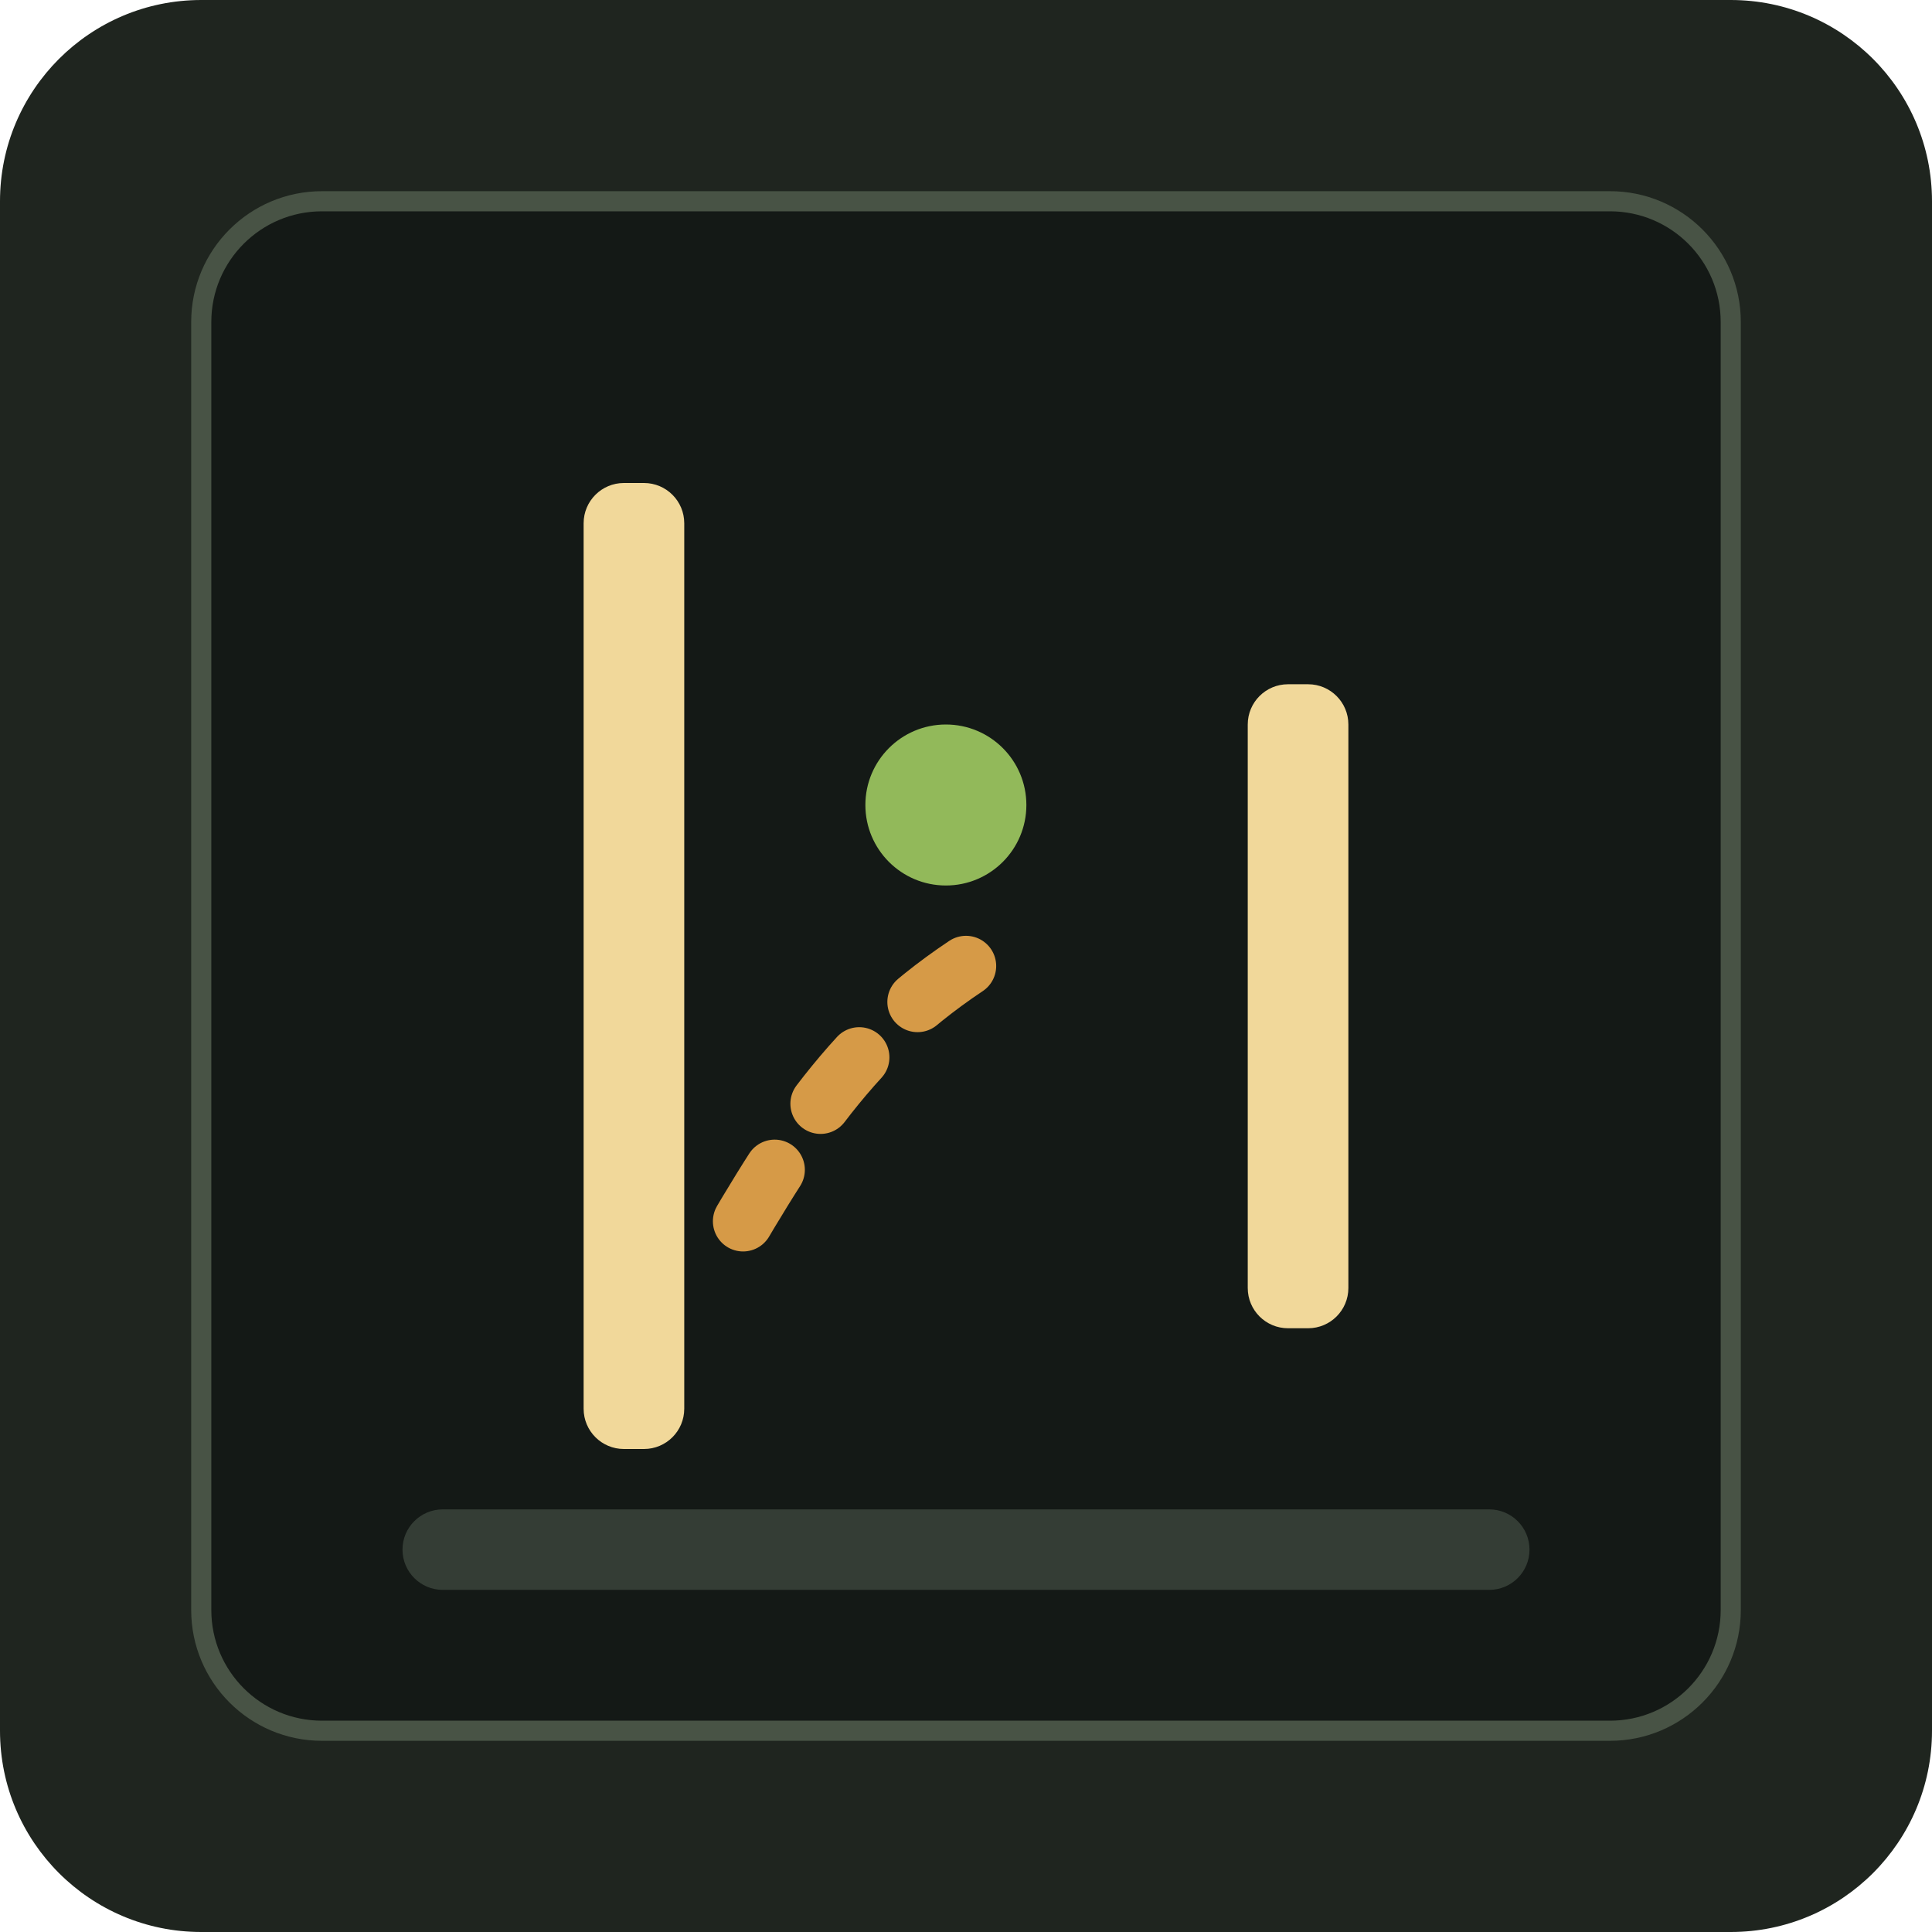
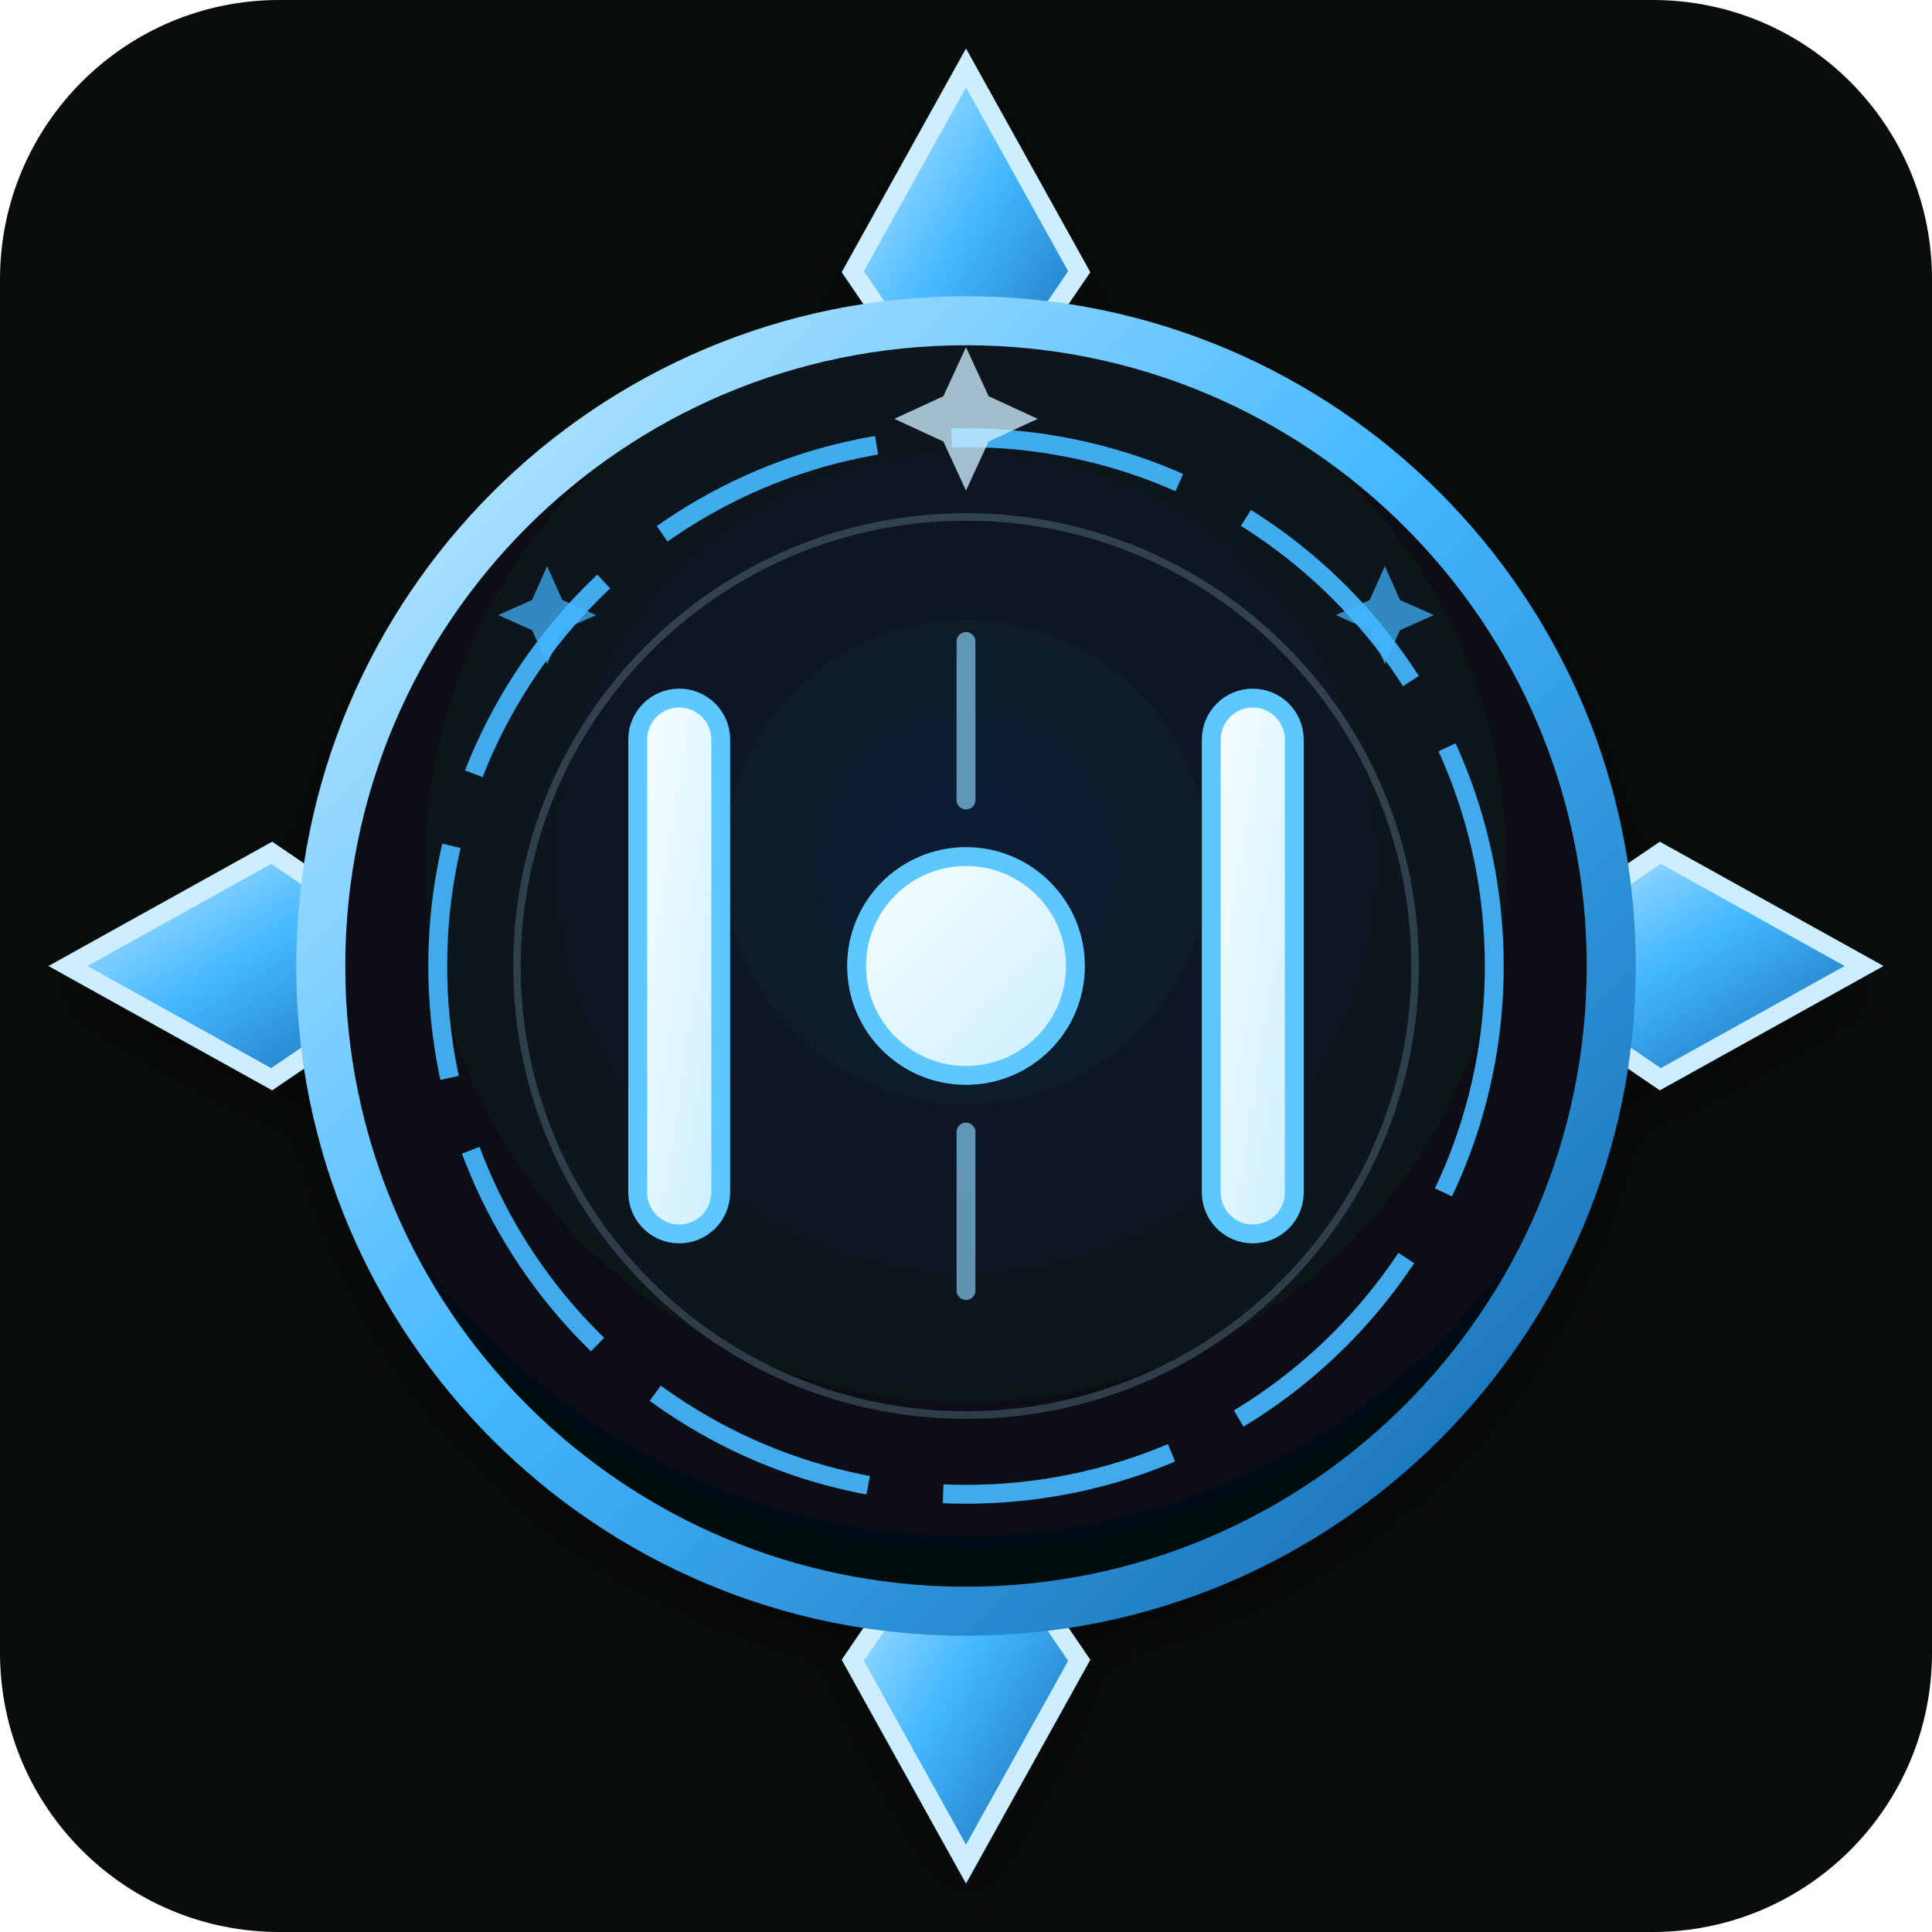
- <svg xmlns="http://www.w3.org/2000/svg" viewBox="0 0 96 96">
-   <rect width="96" height="96" rx="10" fill="#1f251f" />
-   <rect x="10" y="10" width="76" height="76" rx="6" fill="#141916" stroke="#485345" />
-   <rect x="29" y="24" width="5" height="48" rx="2" fill="#f1d89a" />
-   <rect x="62" y="34" width="5" height="32" rx="2" fill="#f1d89a" />
-   <circle cx="47" cy="40" r="4" fill="#92b95a" />
-   <path d="M48 48c-6 4-9 9-13 16" fill="none" stroke="#d69a47" stroke-width="3" stroke-dasharray="3 4" stroke-linecap="round" />
-   <rect x="20" y="75" width="56" height="4" rx="2" fill="#343d35" />
+ <svg xmlns="http://www.w3.org/2000/svg" viewBox="0 0 512 512">
+   <defs>
+     <radialGradient id="bg" cx="50%" cy="42%" r="66%">
+       <stop stop-color="#0c2034" />
+       <stop offset="1" stop-color="#050909" />
+     </radialGradient>
+     <linearGradient id="a" x1="0" y1="0" x2="1" y2="1">
+       <stop stop-color="#cceeff" />
+       <stop offset=".48" stop-color="#43b7ff" />
+       <stop offset="1" stop-color="#1263a8" />
+     </linearGradient>
+     <linearGradient id="m" x1="0" y1="0" x2="1" y2="1">
+       <stop stop-color="#f7ffff" />
+       <stop offset="1" stop-color="#cceeff" />
+     </linearGradient>
+     <filter id="sh" x="-30%" y="-30%" width="160%" height="160%">
+       <feGaussianBlur in="SourceAlpha" stdDeviation="8" />
+       <feOffset dy="6" />
+       <feComponentTransfer>
+         <feFuncA type="linear" slope=".42" />
+       </feComponentTransfer>
+       <feMerge>
+         <feMergeNode />
+         <feMergeNode in="SourceGraphic" />
+       </feMerge>
+     </filter>
+   </defs>
+   <rect width="512" height="512" rx="74" fill="#090d0c" />
+   <g filter="url(#sh)">
+     <path d="M256 18 286 72 256 116 226 72Z" fill="url(#a)" stroke="#cceeff" stroke-width="5" />
+     <path d="M494 256 440 286 396 256 440 226Z" fill="url(#a)" stroke="#cceeff" stroke-width="5" />
+     <path d="M256 494 226 440 256 396 286 440Z" fill="url(#a)" stroke="#cceeff" stroke-width="5" />
+     <path d="M18 256 72 226 116 256 72 286Z" fill="url(#a)" stroke="#cceeff" stroke-width="5" />
+     <circle cx="256" cy="256" r="171" fill="url(#bg)" stroke="url(#a)" stroke-width="13" />
+     <circle cx="256" cy="256" r="140" fill="none" stroke="#43b7ff" stroke-width="5" stroke-dasharray="62 20" opacity=".92" />
+     <circle cx="256" cy="256" r="119" fill="none" stroke="#cceeff" stroke-width="2" opacity=".2" />
+     <path d="m256 92 6 13 13 6-13 6-6 13-6-13-13-6 13-6Z" fill="#cceeff" opacity=".78" />
+     <path d="m145 150 4 9 9 4-9 4-4 9-4-9-9-4 9-4Z" fill="#43b7ff" opacity=".72" />
+     <path d="m367 150 4 9 9 4-9 4-4 9-4-9-9-4 9-4Z" fill="#43b7ff" opacity=".72" />
+     <g fill="url(#m)" stroke="#5cc8ff" stroke-width="5">
+       <rect x="169" y="185" width="22" height="142" rx="11" />
+       <rect x="321" y="185" width="22" height="142" rx="11" />
+       <circle cx="256" cy="256" r="29" />
+     </g>
+     <path d="M256 170v42M256 300v42" stroke="#8fd9ff" stroke-width="5" stroke-linecap="round" opacity=".65" />
+   </g>
</svg>
